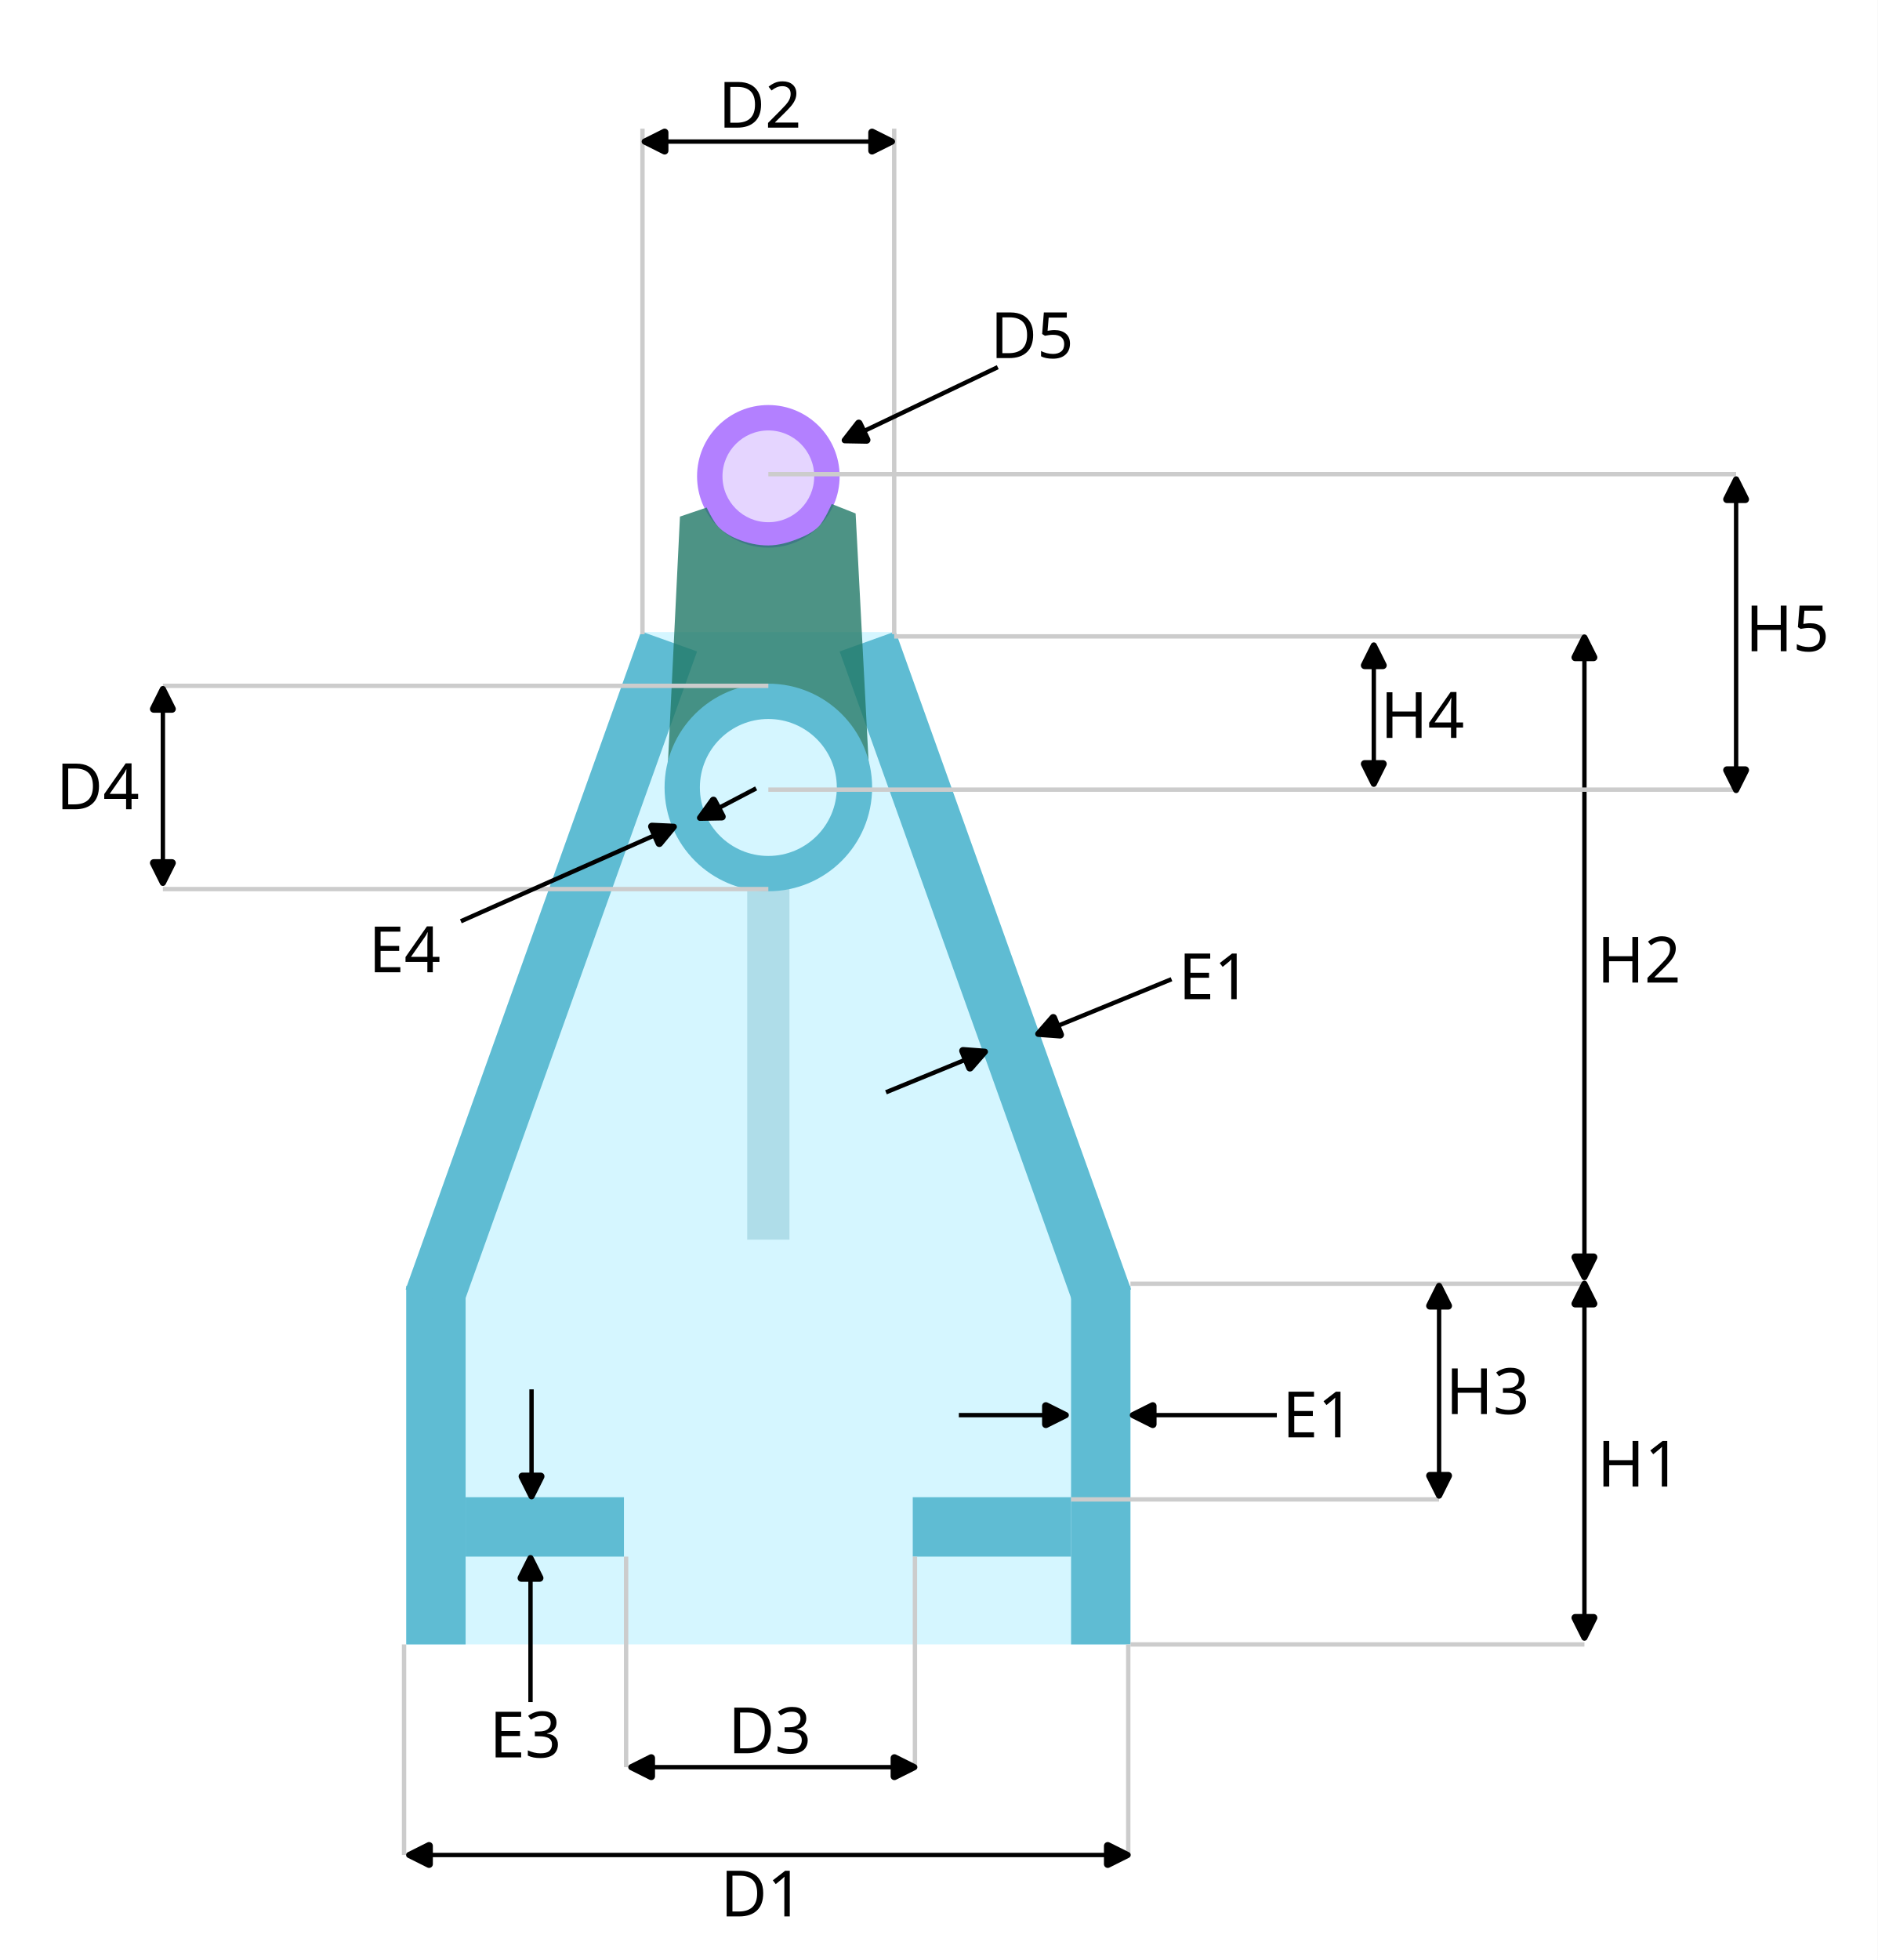
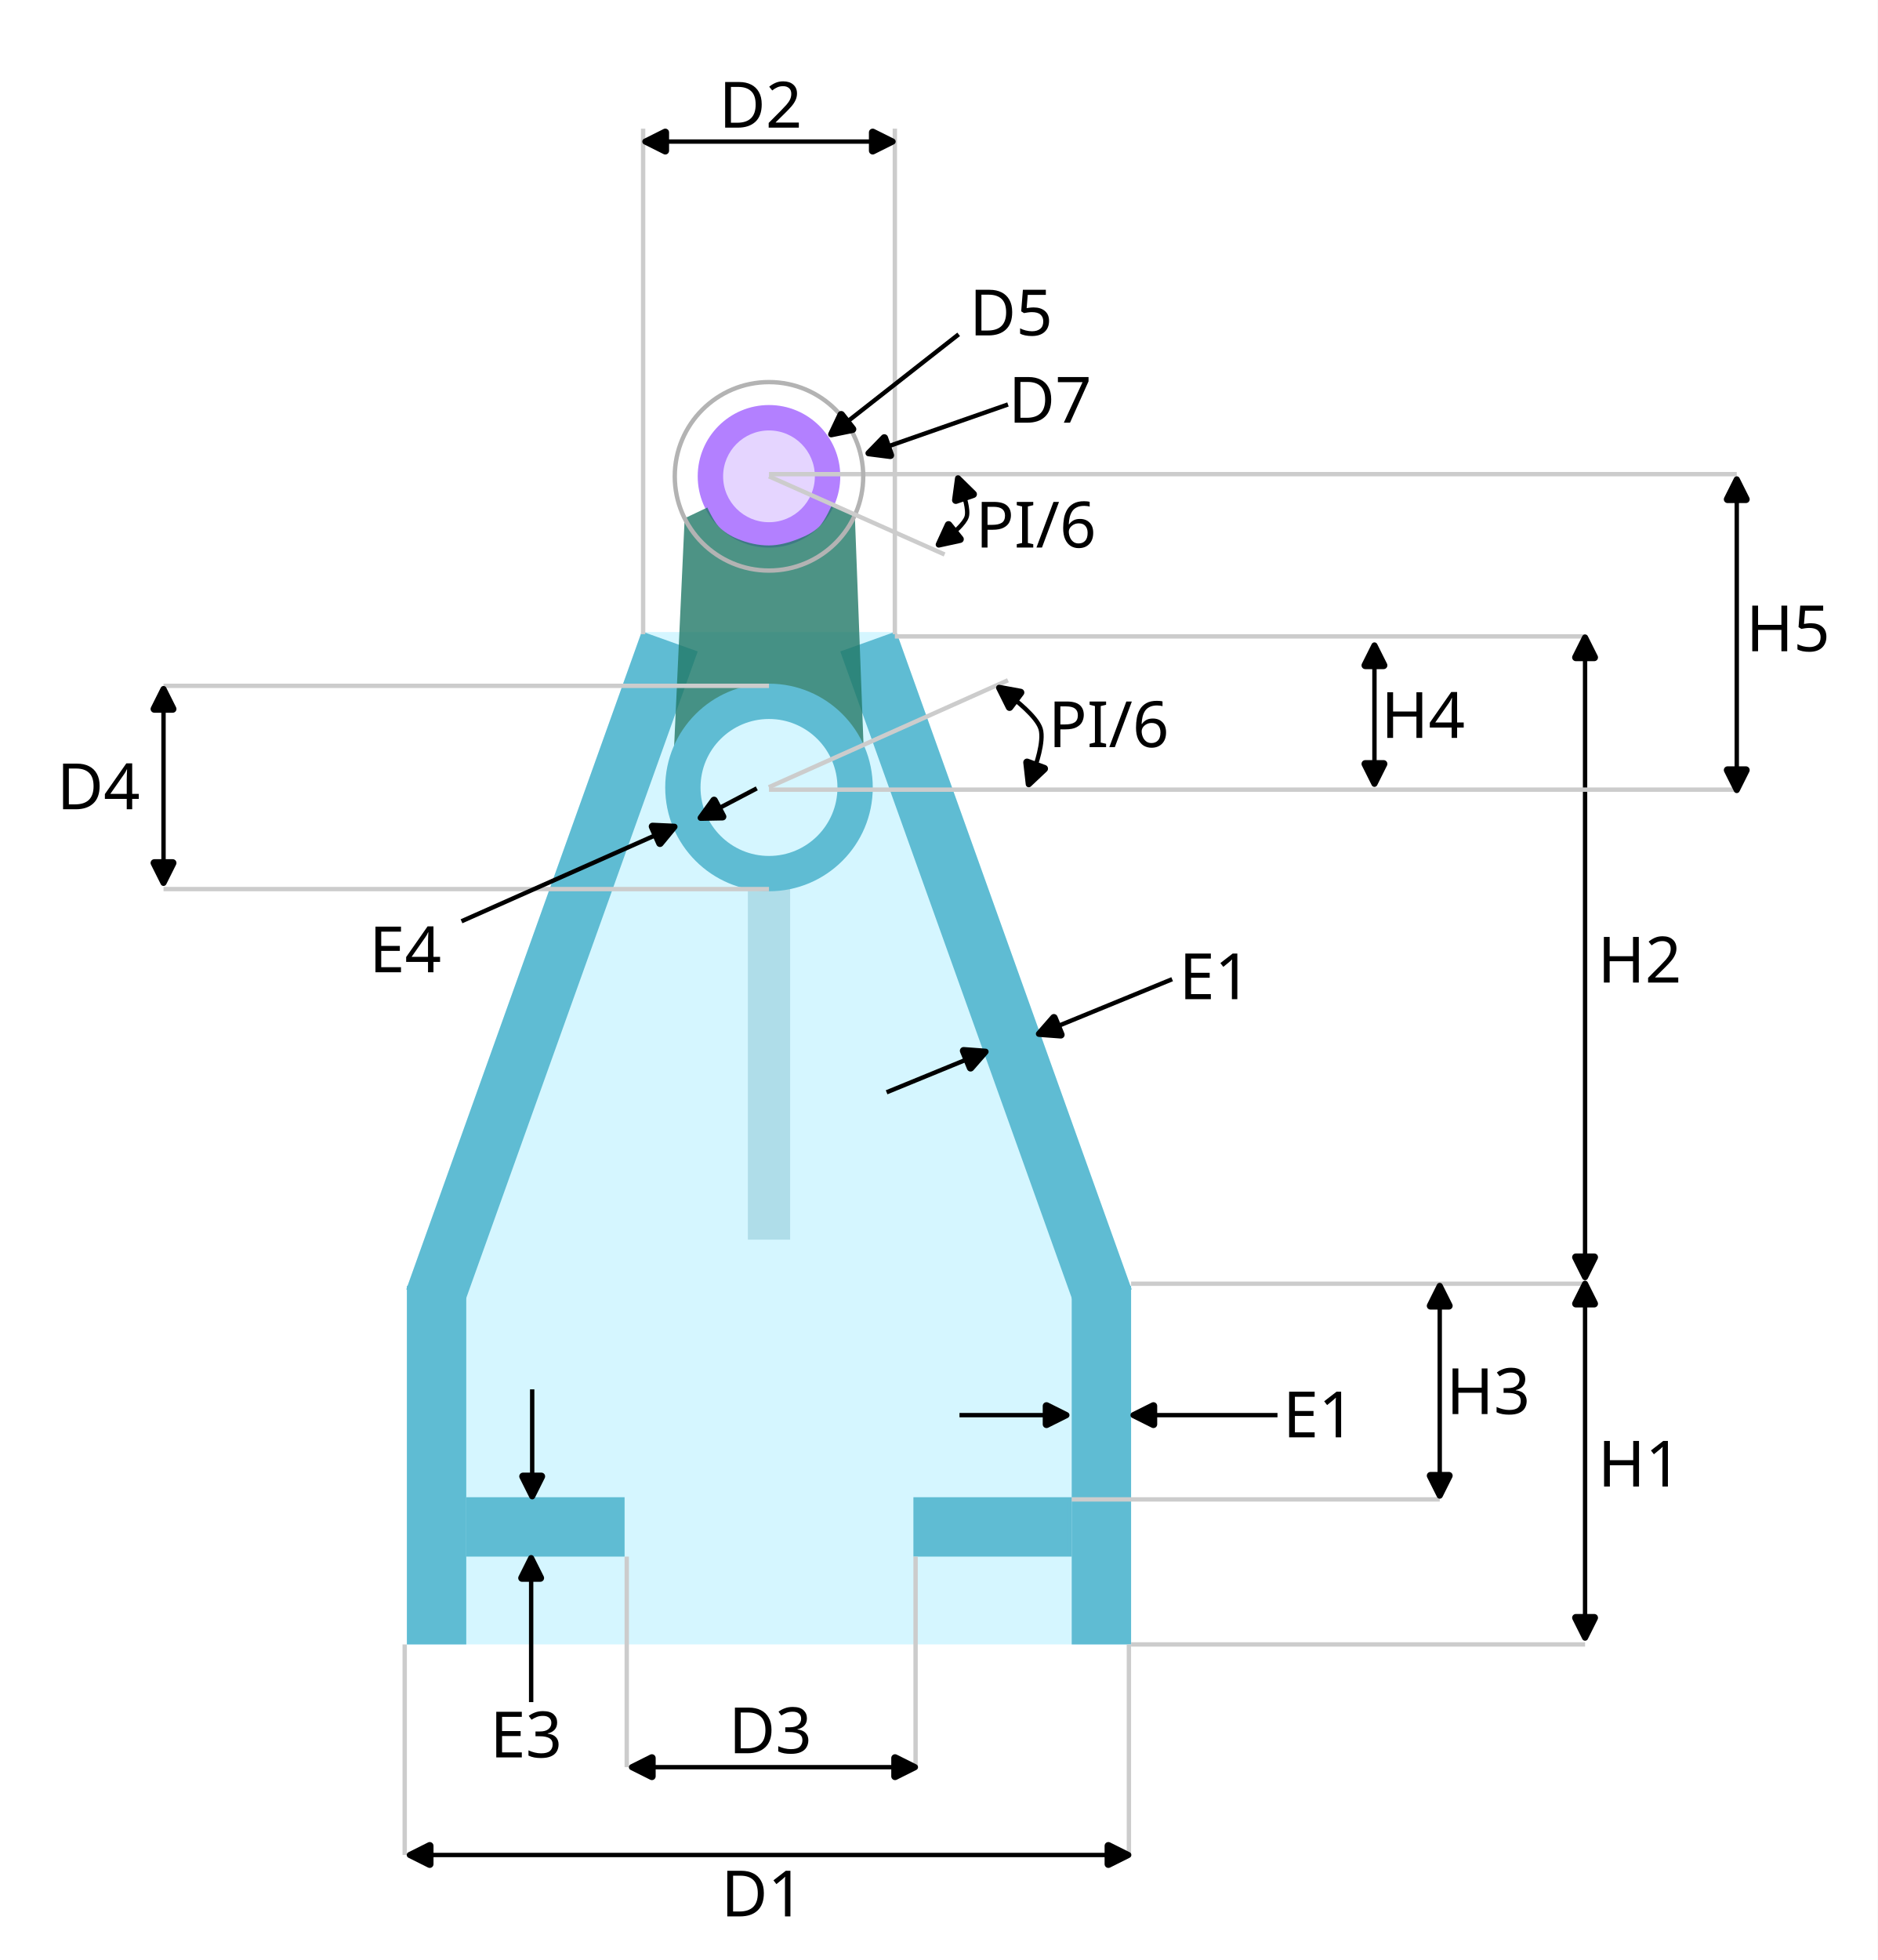
<svg xmlns="http://www.w3.org/2000/svg" width="430.917" height="449.703" viewBox="0 0 114.013 118.984" version="1.1" id="svg1">
  <defs id="defs1">
+     <rect x="353.2" y="994.045" width="30.906" height="17.692" id="rect51" />
+     <rect x="357.119" y="963.165" width="43.398" height="20.344" id="rect5" />
    <rect x="394.877" y="926.402" width="43.272" height="33.54" id="rect24" />
    <rect x="502.509" y="908.675" width="63.675" height="33.807" id="rect23" />
    <rect x="91.855" y="1150.085" width="37.081" height="23.941" id="rect22" />
    <rect x="509.19" y="985.606" width="49.059" height="38.43" id="rect21" />
    <rect x="69.849" y="1234.667" width="61.202" height="55.429" id="rect20" />
    <rect x="90.341" y="1234.474" width="62.011" height="48.429" id="rect19" />
    <rect x="492.413" y="1281.653" width="61.664" height="44.837" id="rect18" />
    <rect x="437.355" y="1313.514" width="49.128" height="36.038" id="rect17" />
    <rect x="269.02" y="1337.439" width="89.48" height="57.232" id="rect16" />
    <rect x="453.954" y="1279.043" width="64.279" height="48.515" id="rect15" />
    <marker style="overflow:visible" id="marker15" refX="0" refY="0" orient="auto-start-reverse" markerWidth="1" markerHeight="1" viewBox="0 0 1 1" preserveAspectRatio="xMidYMid">
      <path transform="scale(0.7)" d="m -0.211,-4.106 6.422,3.211 a 1,1 90 0 1 0,1.789 L -0.211,4.106 A 1.236,1.236 31.717 0 1 -2,3 v -6 a 1.236,1.236 148.283 0 1 1.789,-1.106 z" style="fill:context-stroke;fill-rule:evenodd;stroke:none" id="path15" />
    </marker>
    <marker style="overflow:visible" id="marker15-1" refX="0" refY="0" orient="auto-start-reverse" markerWidth="1" markerHeight="1" viewBox="0 0 1 1" preserveAspectRatio="xMidYMid">
      <path transform="scale(0.7)" d="m -0.211,-4.106 6.422,3.211 a 1,1 90 0 1 0,1.789 L -0.211,4.106 A 1.236,1.236 31.717 0 1 -2,3 v -6 a 1.236,1.236 148.283 0 1 1.789,-1.106 z" style="fill:context-stroke;fill-rule:evenodd;stroke:none" id="path15-0" />
    </marker>
    <marker style="overflow:visible" id="RoundedArrow-7-7-9-1-2-9" refX="0" refY="0" orient="auto-start-reverse" markerWidth="1" markerHeight="1" viewBox="0 0 1 1" preserveAspectRatio="xMidYMid">
      <path transform="scale(0.7)" d="m -0.211,-4.106 6.422,3.211 a 1,1 90 0 1 0,1.789 L -0.211,4.106 A 1.236,1.236 31.717 0 1 -2,3 v -6 a 1.236,1.236 148.283 0 1 1.789,-1.106 z" style="fill:context-stroke;fill-rule:evenodd;stroke:none" id="path8-67-2-9-1-6-6" />
    </marker>
    <marker style="overflow:visible" id="RoundedArrow-7-7-9-1-2-9-5" refX="0" refY="0" orient="auto-start-reverse" markerWidth="1" markerHeight="1" viewBox="0 0 1 1" preserveAspectRatio="xMidYMid">
      <path transform="scale(0.7)" d="m -0.211,-4.106 6.422,3.211 a 1,1 90 0 1 0,1.789 L -0.211,4.106 A 1.236,1.236 31.717 0 1 -2,3 v -6 a 1.236,1.236 148.283 0 1 1.789,-1.106 z" style="fill:context-stroke;fill-rule:evenodd;stroke:none" id="path8-67-2-9-1-6-6-3" />
    </marker>
    <rect x="269.02" y="1337.439" width="89.48" height="57.232" id="rect16-8" />
    <marker style="overflow:visible" id="RoundedArrow-7-7-9-1-2-9-5-8" refX="0" refY="0" orient="auto-start-reverse" markerWidth="1" markerHeight="1" viewBox="0 0 1 1" preserveAspectRatio="xMidYMid">
      <path transform="scale(0.7)" d="m -0.211,-4.106 6.422,3.211 a 1,1 90 0 1 0,1.789 L -0.211,4.106 A 1.236,1.236 31.717 0 1 -2,3 v -6 a 1.236,1.236 148.283 0 1 1.789,-1.106 z" style="fill:context-stroke;fill-rule:evenodd;stroke:none" id="path8-67-2-9-1-6-6-3-9" />
    </marker>
    <rect x="269.02" y="1337.439" width="89.48" height="57.232" id="rect16-8-7" />
    <marker style="overflow:visible" id="RoundedArrow-7-7-9-1-2-9-5-8-2" refX="0" refY="0" orient="auto-start-reverse" markerWidth="1" markerHeight="1" viewBox="0 0 1 1" preserveAspectRatio="xMidYMid">
      <path transform="scale(0.7)" d="m -0.211,-4.106 6.422,3.211 a 1,1 90 0 1 0,1.789 L -0.211,4.106 A 1.236,1.236 31.717 0 1 -2,3 v -6 a 1.236,1.236 148.283 0 1 1.789,-1.106 z" style="fill:context-stroke;fill-rule:evenodd;stroke:none" id="path8-67-2-9-1-6-6-3-9-4" />
    </marker>
    <marker style="overflow:visible" id="RoundedArrow-7-7-9-1-2-9-5-8-2-8" refX="0" refY="0" orient="auto-start-reverse" markerWidth="1" markerHeight="1" viewBox="0 0 1 1" preserveAspectRatio="xMidYMid">
      <path transform="scale(0.7)" d="m -0.211,-4.106 6.422,3.211 a 1,1 90 0 1 0,1.789 L -0.211,4.106 A 1.236,1.236 31.717 0 1 -2,3 v -6 a 1.236,1.236 148.283 0 1 1.789,-1.106 z" style="fill:context-stroke;fill-rule:evenodd;stroke:none" id="path8-67-2-9-1-6-6-3-9-4-1" />
    </marker>
    <marker style="overflow:visible" id="marker15-1-6" refX="0" refY="0" orient="auto-start-reverse" markerWidth="1" markerHeight="1" viewBox="0 0 1 1" preserveAspectRatio="xMidYMid">
      <path transform="scale(0.7)" d="m -0.211,-4.106 6.422,3.211 a 1,1 90 0 1 0,1.789 L -0.211,4.106 A 1.236,1.236 31.717 0 1 -2,3 v -6 a 1.236,1.236 148.283 0 1 1.789,-1.106 z" style="fill:context-stroke;fill-rule:evenodd;stroke:none" id="path15-0-8" />
    </marker>
    <marker style="overflow:visible" id="marker15-0" refX="0" refY="0" orient="auto-start-reverse" markerWidth="1" markerHeight="1" viewBox="0 0 1 1" preserveAspectRatio="xMidYMid">
      <path transform="scale(0.7)" d="m -0.211,-4.106 6.422,3.211 a 1,1 90 0 1 0,1.789 L -0.211,4.106 A 1.236,1.236 31.717 0 1 -2,3 v -6 a 1.236,1.236 148.283 0 1 1.789,-1.106 z" style="fill:context-stroke;fill-rule:evenodd;stroke:none" id="path15-2" />
    </marker>
    <marker style="overflow:visible" id="marker15-8" refX="0" refY="0" orient="auto-start-reverse" markerWidth="1" markerHeight="1" viewBox="0 0 1 1" preserveAspectRatio="xMidYMid">
      <path transform="scale(0.7)" d="m -0.211,-4.106 6.422,3.211 a 1,1 90 0 1 0,1.789 L -0.211,4.106 A 1.236,1.236 31.717 0 1 -2,3 v -6 a 1.236,1.236 148.283 0 1 1.789,-1.106 z" style="fill:context-stroke;fill-rule:evenodd;stroke:none" id="path15-5" />
    </marker>
    <marker style="overflow:visible" id="marker15-1-0" refX="0" refY="0" orient="auto-start-reverse" markerWidth="1" markerHeight="1" viewBox="0 0 1 1" preserveAspectRatio="xMidYMid">
      <path transform="scale(0.7)" d="m -0.211,-4.106 6.422,3.211 a 1,1 90 0 1 0,1.789 L -0.211,4.106 A 1.236,1.236 31.717 0 1 -2,3 v -6 a 1.236,1.236 148.283 0 1 1.789,-1.106 z" style="fill:context-stroke;fill-rule:evenodd;stroke:none" id="path15-0-6" />
    </marker>
    <marker style="overflow:visible" id="RoundedArrow-7-7-9-1-2-9-5-8-2-8-7" refX="0" refY="0" orient="auto-start-reverse" markerWidth="1" markerHeight="1" viewBox="0 0 1 1" preserveAspectRatio="xMidYMid">
      <path transform="scale(0.7)" d="m -0.211,-4.106 6.422,3.211 a 1,1 90 0 1 0,1.789 L -0.211,4.106 A 1.236,1.236 31.717 0 1 -2,3 v -6 a 1.236,1.236 148.283 0 1 1.789,-1.106 z" style="fill:context-stroke;fill-rule:evenodd;stroke:none" id="path8-67-2-9-1-6-6-3-9-4-1-2" />
    </marker>
    <marker style="overflow:visible" id="RoundedArrow-7-7-9-1-2-9-5-8-2-8-7-0" refX="0" refY="0" orient="auto-start-reverse" markerWidth="1" markerHeight="1" viewBox="0 0 1 1" preserveAspectRatio="xMidYMid">
      <path transform="scale(0.7)" d="m -0.211,-4.106 6.422,3.211 a 1,1 90 0 1 0,1.789 L -0.211,4.106 A 1.236,1.236 31.717 0 1 -2,3 v -6 a 1.236,1.236 148.283 0 1 1.789,-1.106 z" style="fill:context-stroke;fill-rule:evenodd;stroke:none" id="path8-67-2-9-1-6-6-3-9-4-1-2-3" />
    </marker>
    <rect x="509.19" y="985.606" width="49.059" height="38.43" id="rect21-4" />
    <marker style="overflow:visible" id="marker15-1-6-9" refX="0" refY="0" orient="auto-start-reverse" markerWidth="1" markerHeight="1" viewBox="0 0 1 1" preserveAspectRatio="xMidYMid">
      <path transform="scale(0.7)" d="m -0.211,-4.106 6.422,3.211 a 1,1 90 0 1 0,1.789 L -0.211,4.106 A 1.236,1.236 31.717 0 1 -2,3 v -6 a 1.236,1.236 148.283 0 1 1.789,-1.106 z" style="fill:context-stroke;fill-rule:evenodd;stroke:none" id="path15-0-8-3" />
    </marker>
    <marker style="overflow:visible" id="marker15-0-3" refX="0" refY="0" orient="auto-start-reverse" markerWidth="1" markerHeight="1" viewBox="0 0 1 1" preserveAspectRatio="xMidYMid">
      <path transform="scale(0.7)" d="m -0.211,-4.106 6.422,3.211 a 1,1 90 0 1 0,1.789 L -0.211,4.106 A 1.236,1.236 31.717 0 1 -2,3 v -6 a 1.236,1.236 148.283 0 1 1.789,-1.106 z" style="fill:context-stroke;fill-rule:evenodd;stroke:none" id="path15-2-8" />
    </marker>
    <marker style="overflow:visible" id="RoundedArrow-7-7-9-1-2-9-5-8-2-8-7-2" refX="0" refY="0" orient="auto-start-reverse" markerWidth="1" markerHeight="1" viewBox="0 0 1 1" preserveAspectRatio="xMidYMid">
      <path transform="scale(0.7)" d="m -0.211,-4.106 6.422,3.211 a 1,1 90 0 1 0,1.789 L -0.211,4.106 A 1.236,1.236 31.717 0 1 -2,3 v -6 a 1.236,1.236 148.283 0 1 1.789,-1.106 z" style="fill:context-stroke;fill-rule:evenodd;stroke:none" id="path8-67-2-9-1-6-6-3-9-4-1-2-6" />
    </marker>
    <rect x="509.19" y="985.606" width="49.059" height="38.43" id="rect21-7" />
    <marker style="overflow:visible" id="RoundedArrow-7-7-9-1-2-9-5-8-2-8-2" refX="0" refY="0" orient="auto-start-reverse" markerWidth="1" markerHeight="1" viewBox="0 0 1 1" preserveAspectRatio="xMidYMid">
      <path transform="scale(0.7)" d="m -0.211,-4.106 6.422,3.211 a 1,1 90 0 1 0,1.789 L -0.211,4.106 A 1.236,1.236 31.717 0 1 -2,3 v -6 a 1.236,1.236 148.283 0 1 1.789,-1.106 z" style="fill:context-stroke;fill-rule:evenodd;stroke:none" id="path8-67-2-9-1-6-6-3-9-4-1-7" />
    </marker>
+     <marker style="overflow:visible" id="marker15-75" refX="0" refY="0" orient="auto-start-reverse" markerWidth="1" markerHeight="1" viewBox="0 0 1 1" preserveAspectRatio="xMidYMid">
+       <path transform="scale(0.7)" d="m -0.211,-4.106 6.422,3.211 a 1,1 90 0 1 0,1.789 L -0.211,4.106 A 1.236,1.236 31.717 0 1 -2,3 v -6 a 1.236,1.236 148.283 0 1 1.789,-1.106 z" style="fill:context-stroke;fill-rule:evenodd;stroke:none" id="path15-3" />
+     </marker>
+     <marker style="overflow:visible" id="marker15-9" refX="0" refY="0" orient="auto-start-reverse" markerWidth="1" markerHeight="1" viewBox="0 0 1 1" preserveAspectRatio="xMidYMid">
+       <path transform="scale(0.7)" d="m -0.211,-4.106 6.422,3.211 a 1,1 90 0 1 0,1.789 L -0.211,4.106 A 1.236,1.236 31.717 0 1 -2,3 v -6 a 1.236,1.236 148.283 0 1 1.789,-1.106 z" style="fill:context-stroke;fill-rule:evenodd;stroke:none" id="path15-36" />
+     </marker>
+     <rect x="353.2" y="994.045" width="30.906" height="17.692" id="rect51-8" />
  </defs>
-   <g id="layer1" transform="translate(-33.29232,-232.6108)">
-     <rect style="fill:#ffffff;fill-opacity:1;stroke:#ffffff;stroke-width:0.265;stroke-opacity:1" id="rect25" width="113.749" height="118.719" x="33.425" y="232.743" />
+   <g id="layer1" transform="translate(-33.25312,-232.6108)">
+     <rect style="fill:#ffffff;fill-opacity:1;stroke:#ffffff;stroke-width:0.265;stroke-opacity:1" id="rect25" width="113.749" height="118.719" x="33.385" y="232.743" />
+     <text xml:space="preserve" transform="matrix(0.2645833,0,0,0.2645833,3.461042,11.52463)" id="text51-9" style="font-size:14.667px;line-height:1.25;font-family:sans-serif;white-space:pre;shape-inside:url(#rect51-8);display:inline">
+       <tspan x="353.199" y="1007.021" id="tspan1">PI/6</tspan>
+     </text>
    <path style="fill:#d5f6ff;stroke:#d5f6ff;stroke-width:0.265px;stroke-linecap:butt;stroke-linejoin:miter;stroke-opacity:1" d="m 72.304,271.112 -14.212,39.692 3e-6,21.501 c 0,0 43.709,2e-5 43.709,2e-5 V 310.804 L 87.589,271.112 H 72.304" id="path2-6" />
    <rect style="fill:#5fbcd3;stroke:#5fbcd3;stroke-width:0.265" id="rect2-4" width="3.34" height="21.501" x="58.092" y="310.804" />
    <rect style="fill:#5fbcd3;stroke:#5fbcd3;stroke-width:0.265" id="rect2-5-7" width="3.34" height="9.349" x="-326.974" y="61.697" transform="rotate(-90)" />
    <rect style="fill:#5fbcd3;stroke:#5fbcd3;stroke-width:0.265" id="rect2-2-4" width="3.34" height="42.16" x="159.465" y="230.869" transform="rotate(19.70048)" />
    <rect style="fill:#5fbcd3;stroke:#5fbcd3;stroke-width:0.265" id="rect2-7-4" width="3.34" height="21.501" x="-101.801" y="310.804" transform="scale(-1,1)" />
    <rect style="fill:#5fbcd3;stroke:#5fbcd3;stroke-width:0.265" id="rect2-5-0-3" width="3.34" height="9.349" x="-326.974" y="-98.197" transform="matrix(0,-1,-1,0,0,0)" />
    <rect style="fill:#5fbcd3;stroke:#5fbcd3;stroke-width:0.265" id="rect2-2-9-0" width="3.34" height="42.16" x="8.93" y="284.77" transform="matrix(-0.9414677,0.3371032,0.3371032,0.9414677,0,0)" />
    <rect style="fill:#afdde9;stroke:#afdde9;stroke-width:0.265" id="rect2-5-3-8" width="21.413" height="2.3" x="-307.732" y="78.797" transform="rotate(-90)" />
    <circle style="fill:#b380ff;fill-opacity:1;stroke:#b380ff;stroke-width:0.265;stroke-opacity:1" id="path8-1" cx="79.947" cy="261.527" r="4.196" />
    <circle style="fill:#e5d5ff;fill-opacity:1;stroke:#b380ff;stroke-width:0.265;stroke-opacity:1" id="path8-4-4" cx="79.947" cy="261.527" r="2.918" />
-     <path style="fill:#217867;fill-opacity:0.8;stroke:none;stroke-width:0.265px;stroke-linecap:butt;stroke-linejoin:miter;stroke-opacity:1" d="m 76.202,263.421 c 0,0 0.383,0.832 0.694,1.156 0.315,0.328 0.722,0.573 1.142,0.747 0.6,0.249 1.259,0.403 1.909,0.399 0.608,-0.004 1.215,-0.173 1.78,-0.396 0.457,-0.181 0.924,-0.401 1.27,-0.75 0.372,-0.375 0.796,-1.372 0.796,-1.372 l 1.453,0.576 0.87,16.634 H 73.777 l 0.803,-16.444 z" id="path9" />
+     <path style="fill:#217867;fill-opacity:0.8;stroke:none;stroke-width:0.265px;stroke-linecap:butt;stroke-linejoin:miter;stroke-opacity:1" d="m 76.202,263.421 c 0,0 0.383,0.832 0.694,1.156 0.315,0.328 0.722,0.573 1.142,0.747 0.6,0.249 1.259,0.403 1.909,0.399 0.608,-0.004 1.215,-0.173 1.78,-0.396 0.457,-0.181 0.924,-0.401 1.27,-0.75 0.372,-0.375 0.796,-1.372 0.796,-1.372 l 1.366,0.685 0.525,13.85 -11.498,0.181 0.64,-13.847 z" id="path9" />
    <circle style="fill:#5fbcd3;fill-opacity:1;stroke:#5fbcd3;stroke-width:0.265;stroke-opacity:1" id="path8" cx="79.947" cy="280.415" r="6.169" />
    <circle style="fill:#d5f6ff;fill-opacity:1;stroke:#5fbcd3;stroke-width:0.265;stroke-opacity:1" id="path8-4" cx="79.947" cy="280.415" r="4.29" />
    <path style="fill:#cccccc;stroke:#cccccc;stroke-width:0.265px;stroke-linecap:butt;stroke-linejoin:miter;stroke-opacity:1" d="M 57.827,345.22 V 332.438" id="path27-62-4-4" />
    <path style="fill:none;stroke:#000000;stroke-width:0.265px;stroke-linecap:butt;stroke-linejoin:miter;stroke-opacity:1;marker-start:url(#marker15)" d="m 103.149,318.518 h 7.674" id="path14" />
    <path style="fill:none;stroke:#000000;stroke-width:0.265px;stroke-linecap:butt;stroke-linejoin:miter;stroke-opacity:1;marker-start:url(#marker15-1)" d="m 96.939,318.518 h -5.425" id="path14-0" />
    <text xml:space="preserve" transform="matrix(0.2645833,0,0,0.2645833,-8.954844,-21.97961)" id="text15" style="font-size:14.667px;line-height:1.25;font-family:sans-serif;white-space:pre;shape-inside:url(#rect15);display:inline">
-       <tspan x="453.955" y="1292.02" id="tspan1">E1</tspan>
+       <tspan x="453.955" y="1292.02" id="tspan2">E1</tspan>
    </text>
    <path style="fill:#cccccc;stroke:#cccccc;stroke-width:0.265px;stroke-linecap:butt;stroke-linejoin:miter;stroke-opacity:1" d="M 101.801,345.22 V 332.438" id="path27-62-4-1" />
    <path style="fill:none;stroke:#000000;stroke-width:0.265px;stroke-linecap:butt;stroke-linejoin:miter;stroke-opacity:1;marker-start:url(#RoundedArrow-7-7-9-1-2-9);marker-end:url(#RoundedArrow-7-7-9-1-2-9)" d="M 100.696,345.22 H 59.205" id="path5-1-0-8-3-8-1" />
    <text xml:space="preserve" transform="matrix(0.2645833,0,0,0.2645833,5.860562,-8.349246)" id="text16" style="font-size:14.667px;line-height:1.25;font-family:sans-serif;white-space:pre;shape-inside:url(#rect16);display:inline">
-       <tspan x="269.02" y="1350.416" id="tspan2">D1</tspan>
+       <tspan x="269.02" y="1350.416" id="tspan3">D1</tspan>
    </text>
    <path style="fill:#cccccc;stroke:#cccccc;stroke-width:0.265px;stroke-linecap:butt;stroke-linejoin:miter;stroke-opacity:1" d="M 71.31,339.889 V 327.106" id="path27-62-4-4-7" />
    <path style="fill:#cccccc;stroke:#cccccc;stroke-width:0.265px;stroke-linecap:butt;stroke-linejoin:miter;stroke-opacity:1" d="M 88.848,339.889 V 327.106" id="path27-62-4-4-7-5" />
    <path style="fill:none;stroke:#000000;stroke-width:0.265px;stroke-linecap:butt;stroke-linejoin:miter;stroke-opacity:1;marker-start:url(#RoundedArrow-7-7-9-1-2-9-5);marker-end:url(#RoundedArrow-7-7-9-1-2-9-5)" d="M 87.742,339.889 H 72.695" id="path5-1-0-8-3-8-1-8" />
    <text xml:space="preserve" transform="matrix(0.2645833,0,0,0.2645833,6.324482,-18.25448)" id="text16-6" style="font-size:14.667px;line-height:1.25;font-family:sans-serif;white-space:pre;shape-inside:url(#rect16-8);display:inline">
-       <tspan x="269.02" y="1350.416" id="tspan3">D3</tspan>
+       <tspan x="269.02" y="1350.416" id="tspan4">D3</tspan>
    </text>
    <path style="fill:#cccccc;stroke:#cccccc;stroke-width:0.265px;stroke-linecap:butt;stroke-linejoin:miter;stroke-opacity:1" d="M 72.304,271.112 V 240.42" id="path27-62-4-4-7-3" />
    <path style="fill:#cccccc;stroke:#cccccc;stroke-width:0.265px;stroke-linecap:butt;stroke-linejoin:miter;stroke-opacity:1" d="M 87.589,271.112 V 240.42" id="path27-62-4-4-7-3-4" />
    <path style="fill:none;stroke:#000000;stroke-width:0.265px;stroke-linecap:butt;stroke-linejoin:miter;stroke-opacity:1;marker-start:url(#RoundedArrow-7-7-9-1-2-9-5-8);marker-end:url(#RoundedArrow-7-7-9-1-2-9-5-8)" d="M 86.385,241.205 H 73.509" id="path5-1-0-8-3-8-1-8-6" />
    <text xml:space="preserve" transform="matrix(0.2645833,0,0,0.2645833,5.730769,-116.9383)" id="text16-6-4" style="font-size:14.667px;line-height:1.25;font-family:sans-serif;white-space:pre;shape-inside:url(#rect16-8-7);display:inline">
-       <tspan x="269.02" y="1350.416" id="tspan4">D2</tspan>
+       <tspan x="269.02" y="1350.416" id="tspan5">D2</tspan>
    </text>
    <path style="fill:#cccccc;stroke:#cccccc;stroke-width:0.265px;stroke-linecap:butt;stroke-linejoin:miter;stroke-opacity:1" d="M 129.5,332.438 H 101.934" id="path27-62-4-1-9" />
    <path style="fill:#cccccc;stroke:#cccccc;stroke-width:0.265px;stroke-linecap:butt;stroke-linejoin:miter;stroke-opacity:1" d="M 129.5,310.54 H 101.934" id="path27-62-4-1-9-0" />
    <path style="fill:#cccccc;stroke:#cccccc;stroke-width:0.265px;stroke-linecap:butt;stroke-linejoin:miter;stroke-opacity:1" d="M 129.5,271.244 H 87.589" id="path27-62-4-1-9-6" />
    <path style="fill:none;stroke:#000000;stroke-width:0.265px;stroke-linecap:butt;stroke-linejoin:miter;stroke-opacity:1;marker-start:url(#RoundedArrow-7-7-9-1-2-9-5-8-2);marker-end:url(#RoundedArrow-7-7-9-1-2-9-5-8-2)" d="m 129.5,272.378 v 36.696" id="path5-1-0-8-3-8-1-8-6-7" />
    <path style="fill:none;stroke:#000000;stroke-width:0.265px;stroke-linecap:butt;stroke-linejoin:miter;stroke-opacity:1;marker-start:url(#RoundedArrow-7-7-9-1-2-9-5-8-2-8);marker-end:url(#RoundedArrow-7-7-9-1-2-9-5-8-2-8)" d="m 129.5,311.611 v 19.349" id="path5-1-0-8-3-8-1-8-6-7-8" />
    <text xml:space="preserve" transform="matrix(0.2645833,0,0,0.2645833,14.56129,-28.1144)" id="text17" style="font-size:14.667px;line-height:1.25;font-family:sans-serif;white-space:pre;shape-inside:url(#rect17);display:inline">
-       <tspan x="437.355" y="1326.49" id="tspan5">H1</tspan>
+       <tspan x="437.355" y="1326.49" id="tspan6">H1</tspan>
    </text>
    <text xml:space="preserve" transform="matrix(0.2645833,0,0,0.2645833,-0.01864442,-50.27916)" id="text18" style="font-size:14.667px;line-height:1.25;font-family:sans-serif;white-space:pre;shape-inside:url(#rect18);display:inline">
-       <tspan x="492.414" y="1294.629" id="tspan6">H2</tspan>
+       <tspan x="492.414" y="1294.629" id="tspan7">H2</tspan>
    </text>
    <path style="fill:none;stroke:#000000;stroke-width:0.265px;stroke-linecap:butt;stroke-linejoin:miter;stroke-opacity:1;marker-start:url(#marker15-0)" d="m 97.327,294.966 7.1,-2.911" id="path14-05" />
    <path style="fill:none;stroke:#000000;stroke-width:0.265px;stroke-linecap:butt;stroke-linejoin:miter;stroke-opacity:1;marker-start:url(#marker15-1-6)" d="m 92.108,296.862 -5.019,2.058" id="path14-0-1" />
    <text xml:space="preserve" transform="matrix(0.2645833,0,0,0.2645833,80.94715,-36.78958)" id="text19" style="font-size:14.667px;line-height:1.25;font-family:sans-serif;white-space:pre;shape-inside:url(#rect19);display:inline">
-       <tspan x="90.342" y="1247.451" id="tspan7">E1</tspan>
+       <tspan x="90.342" y="1247.451" id="tspan8">E1</tspan>
    </text>
    <path style="fill:none;stroke:#000000;stroke-width:0.265px;stroke-linecap:butt;stroke-linejoin:miter;stroke-opacity:1;marker-start:url(#marker15-8)" d="m 65.505,328.265 v 7.674" id="path14-6" />
    <path style="fill:none;stroke:#000000;stroke-width:0.265px;stroke-linecap:butt;stroke-linejoin:miter;stroke-opacity:1;marker-start:url(#marker15-1-0)" d="m 65.568,322.378 v -5.425" id="path14-0-2" />
    <text xml:space="preserve" transform="matrix(0.2645833,0,0,0.2645833,44.53046,9.191698)" id="text20" style="font-size:14.667px;line-height:1.25;font-family:sans-serif;white-space:pre;shape-inside:url(#rect20);display:inline">
-       <tspan x="69.848" y="1247.643" id="tspan8">E3</tspan>
+       <tspan x="69.848" y="1247.643" id="tspan9">E3</tspan>
    </text>
    <path style="fill:#cccccc;stroke:#cccccc;stroke-width:0.265px;stroke-linecap:butt;stroke-linejoin:miter;stroke-opacity:1" d="M 138.711,280.547 H 79.947" id="path27-62-4-1-9-6-2" />
    <path style="fill:none;stroke:#000000;stroke-width:0.265px;stroke-linecap:butt;stroke-linejoin:miter;stroke-opacity:1;marker-start:url(#RoundedArrow-7-7-9-1-2-9-5-8-2-8-7);marker-end:url(#RoundedArrow-7-7-9-1-2-9-5-8-2-8-7)" d="m 116.711,272.861 v 6.264" id="path5-1-0-8-3-8-1-8-6-7-8-0" />
    <text xml:space="preserve" transform="matrix(0.2645833,0,0,0.2645833,-17.60793,13.19689)" id="text21" style="font-size:14.667px;line-height:1.25;font-family:sans-serif;white-space:pre;shape-inside:url(#rect21);display:inline">
-       <tspan x="509.189" y="998.582" id="tspan9">H4</tspan>
+       <tspan x="509.189" y="998.582" id="tspan10">H4</tspan>
    </text>
    <path style="fill:#cccccc;stroke:#cccccc;stroke-width:0.265px;stroke-linecap:butt;stroke-linejoin:miter;stroke-opacity:1" d="M 79.947,274.245 H 43.182" id="path27-62-4-1-9-6-2-9" />
    <path style="fill:#cccccc;stroke:#cccccc;stroke-width:0.265px;stroke-linecap:butt;stroke-linejoin:miter;stroke-opacity:1" d="M 79.947,286.584 H 43.182" id="path27-62-4-1-9-6-2-3" />
    <path style="fill:none;stroke:#000000;stroke-width:0.265px;stroke-linecap:butt;stroke-linejoin:miter;stroke-opacity:1;marker-start:url(#RoundedArrow-7-7-9-1-2-9-5-8-2-8-7-0);marker-end:url(#RoundedArrow-7-7-9-1-2-9-5-8-2-8-7-0)" d="m 43.182,275.508 v 9.631" id="path5-1-0-8-3-8-1-8-6-7-8-0-3" />
    <text xml:space="preserve" transform="matrix(0.2645833,0,0,0.2645833,-98.01644,17.53013)" id="text21-9" style="font-size:14.667px;line-height:1.25;font-family:sans-serif;white-space:pre;shape-inside:url(#rect21-4);display:inline">
-       <tspan x="509.189" y="998.582" id="tspan10">D4</tspan>
+       <tspan x="509.189" y="998.582" id="tspan11">D4</tspan>
    </text>
    <path style="fill:none;stroke:#000000;stroke-width:0.265px;stroke-linecap:butt;stroke-linejoin:miter;stroke-opacity:1;marker-start:url(#marker15-0-3)" d="m 73.23,283.234 -11.954,5.304" id="path14-05-5" />
    <path style="fill:none;stroke:#000000;stroke-width:0.265px;stroke-linecap:butt;stroke-linejoin:miter;stroke-opacity:1;marker-start:url(#marker15-1-6-9)" d="m 76.745,281.761 2.461,-1.291" id="path14-0-1-6" />
    <text xml:space="preserve" transform="matrix(0.2645833,0,0,0.2645833,31.37109,-16.09424)" id="text22" style="font-size:14.667px;line-height:1.25;font-family:sans-serif;white-space:pre;shape-inside:url(#rect22);display:inline">
-       <tspan x="91.855" y="1163.062" id="tspan11">E4</tspan>
+       <tspan x="91.855" y="1163.062" id="tspan12">E4</tspan>
    </text>
    <path style="fill:#cccccc;stroke:#cccccc;stroke-width:0.265px;stroke-linecap:butt;stroke-linejoin:miter;stroke-opacity:1" d="M 120.675,323.634 H 98.329" id="path27-62-4-1-9-0-0" />
    <path style="fill:none;stroke:#000000;stroke-width:0.265px;stroke-linecap:butt;stroke-linejoin:miter;stroke-opacity:1;marker-start:url(#RoundedArrow-7-7-9-1-2-9-5-8-2-8-7-2);marker-end:url(#RoundedArrow-7-7-9-1-2-9-5-8-2-8-7-2)" d="m 120.675,311.741 v 10.595" id="path5-1-0-8-3-8-1-8-6-7-8-0-6" />
    <text xml:space="preserve" transform="matrix(0.2645833,0,0,0.2645833,-13.64476,54.24458)" id="text21-98" style="font-size:14.667px;line-height:1.25;font-family:sans-serif;white-space:pre;shape-inside:url(#rect21-7);display:inline">
-       <tspan x="509.189" y="998.582" id="tspan12">H3</tspan>
+       <tspan x="509.189" y="998.582" id="tspan13">H3</tspan>
    </text>
    <path style="fill:#cccccc;stroke:#cccccc;stroke-width:0.265px;stroke-linecap:butt;stroke-linejoin:miter;stroke-opacity:1" d="M 138.711,261.395 H 79.947" id="path27-62-4-1-9-6-2-99" />
    <path style="fill:none;stroke:#000000;stroke-width:0.265px;stroke-linecap:butt;stroke-linejoin:miter;stroke-opacity:1;marker-start:url(#RoundedArrow-7-7-9-1-2-9-5-8-2-8-2);marker-end:url(#RoundedArrow-7-7-9-1-2-9-5-8-2-8-2)" d="M 138.711,262.78 V 279.502" id="path5-1-0-8-3-8-1-8-6-7-8-1" />
    <text xml:space="preserve" transform="matrix(0.2645833,0,0,0.2645833,6.320641,28.29039)" id="text23" style="font-size:14.667px;line-height:1.25;font-family:sans-serif;white-space:pre;shape-inside:url(#rect23);display:inline">
-       <tspan x="502.51" y="921.652" id="tspan13">H5</tspan>
+       <tspan x="502.51" y="921.652" id="tspan14">H5</tspan>
    </text>
-     <text xml:space="preserve" transform="matrix(0.2645833,0,0,0.2645833,-11.04908,5.804884)" id="text24" style="font-size:14.667px;line-height:1.25;font-family:sans-serif;white-space:pre;shape-inside:url(#rect24);display:inline">
-       <tspan x="394.877" y="939.379" id="tspan14">D5</tspan>
+     <text xml:space="preserve" transform="matrix(0.2645833,0,0,0.2645833,-12.36012,4.428907)" id="text24" style="font-size:14.667px;line-height:1.25;font-family:sans-serif;white-space:pre;shape-inside:url(#rect24);display:inline">
+       <tspan x="394.877" y="939.379" id="tspan15">D5</tspan>
    </text>
-     <path style="fill:none;stroke:#000000;stroke-width:0.265px;stroke-linecap:butt;stroke-linejoin:miter;stroke-opacity:1;marker-start:url(#marker15)" d="m 85.55,258.877 8.327,-3.977" id="path25" />
+     <circle style="fill:none;stroke:#b3b3b3;stroke-width:0.265;stroke-linejoin:bevel" id="path1" cx="79.947" cy="261.527" r="5.721" />
+     <path style="fill:none;stroke:#000000;stroke-width:0.265px;stroke-linecap:butt;stroke-linejoin:miter;stroke-opacity:1;marker-start:url(#marker15)" d="m 84.565,258.316 6.899,-5.409" id="path25" />
+     <path style="fill:none;stroke:#000000;stroke-width:0.265px;stroke-linecap:butt;stroke-linejoin:miter;stroke-opacity:1;marker-start:url(#marker15-75)" d="m 86.999,259.771 7.459,-2.607" id="path25-6" />
+     <text xml:space="preserve" transform="scale(0.2645833)" id="text4" style="font-size:14.667px;line-height:1.25;font-family:sans-serif;white-space:pre;shape-inside:url(#rect5)">
+       <tspan x="357.119" y="976.141" id="tspan16">D7</tspan>
+     </text>
+     <path style="fill:none;stroke:#cccccc;stroke-width:0.265px;stroke-linecap:butt;stroke-linejoin:miter;stroke-opacity:1" d="m 79.947,261.527 10.662,4.745" id="path50" />
+     <path style="fill:none;stroke:#000000;stroke-width:0.265px;stroke-linecap:butt;stroke-linejoin:miter;stroke-opacity:1;marker-start:url(#marker15);marker-end:url(#marker15)" d="m 91.772,262.659 c 0,0 0.304,0.889 0.181,1.313 -0.124,0.43 -0.865,1.026 -0.865,1.026" id="path51" />
+     <text xml:space="preserve" transform="matrix(0.2645833,0,0,0.2645833,-0.9620864,-0.5923055)" id="text51" style="font-size:14.667px;line-height:1.25;font-family:sans-serif;white-space:pre;shape-inside:url(#rect51)">
+       <tspan x="353.199" y="1007.021" id="tspan17">PI/6</tspan>
+     </text>
+     <path style="fill:none;stroke:#cccccc;stroke-width:0.265px;stroke-linecap:butt;stroke-linejoin:miter;stroke-opacity:1" d="m 79.937,280.4 14.52,-6.493" id="path50-2" />
+     <path style="fill:none;stroke:#000000;stroke-width:0.265px;stroke-linecap:butt;stroke-linejoin:miter;stroke-opacity:1;marker-start:url(#marker15-9);marker-end:url(#marker15-9)" d="m 96.089,279.214 c 0,0 0.585,-1.597 0.349,-2.36 -0.239,-0.772 -1.663,-1.844 -1.663,-1.844" id="path51-2" />
  </g>
</svg>
